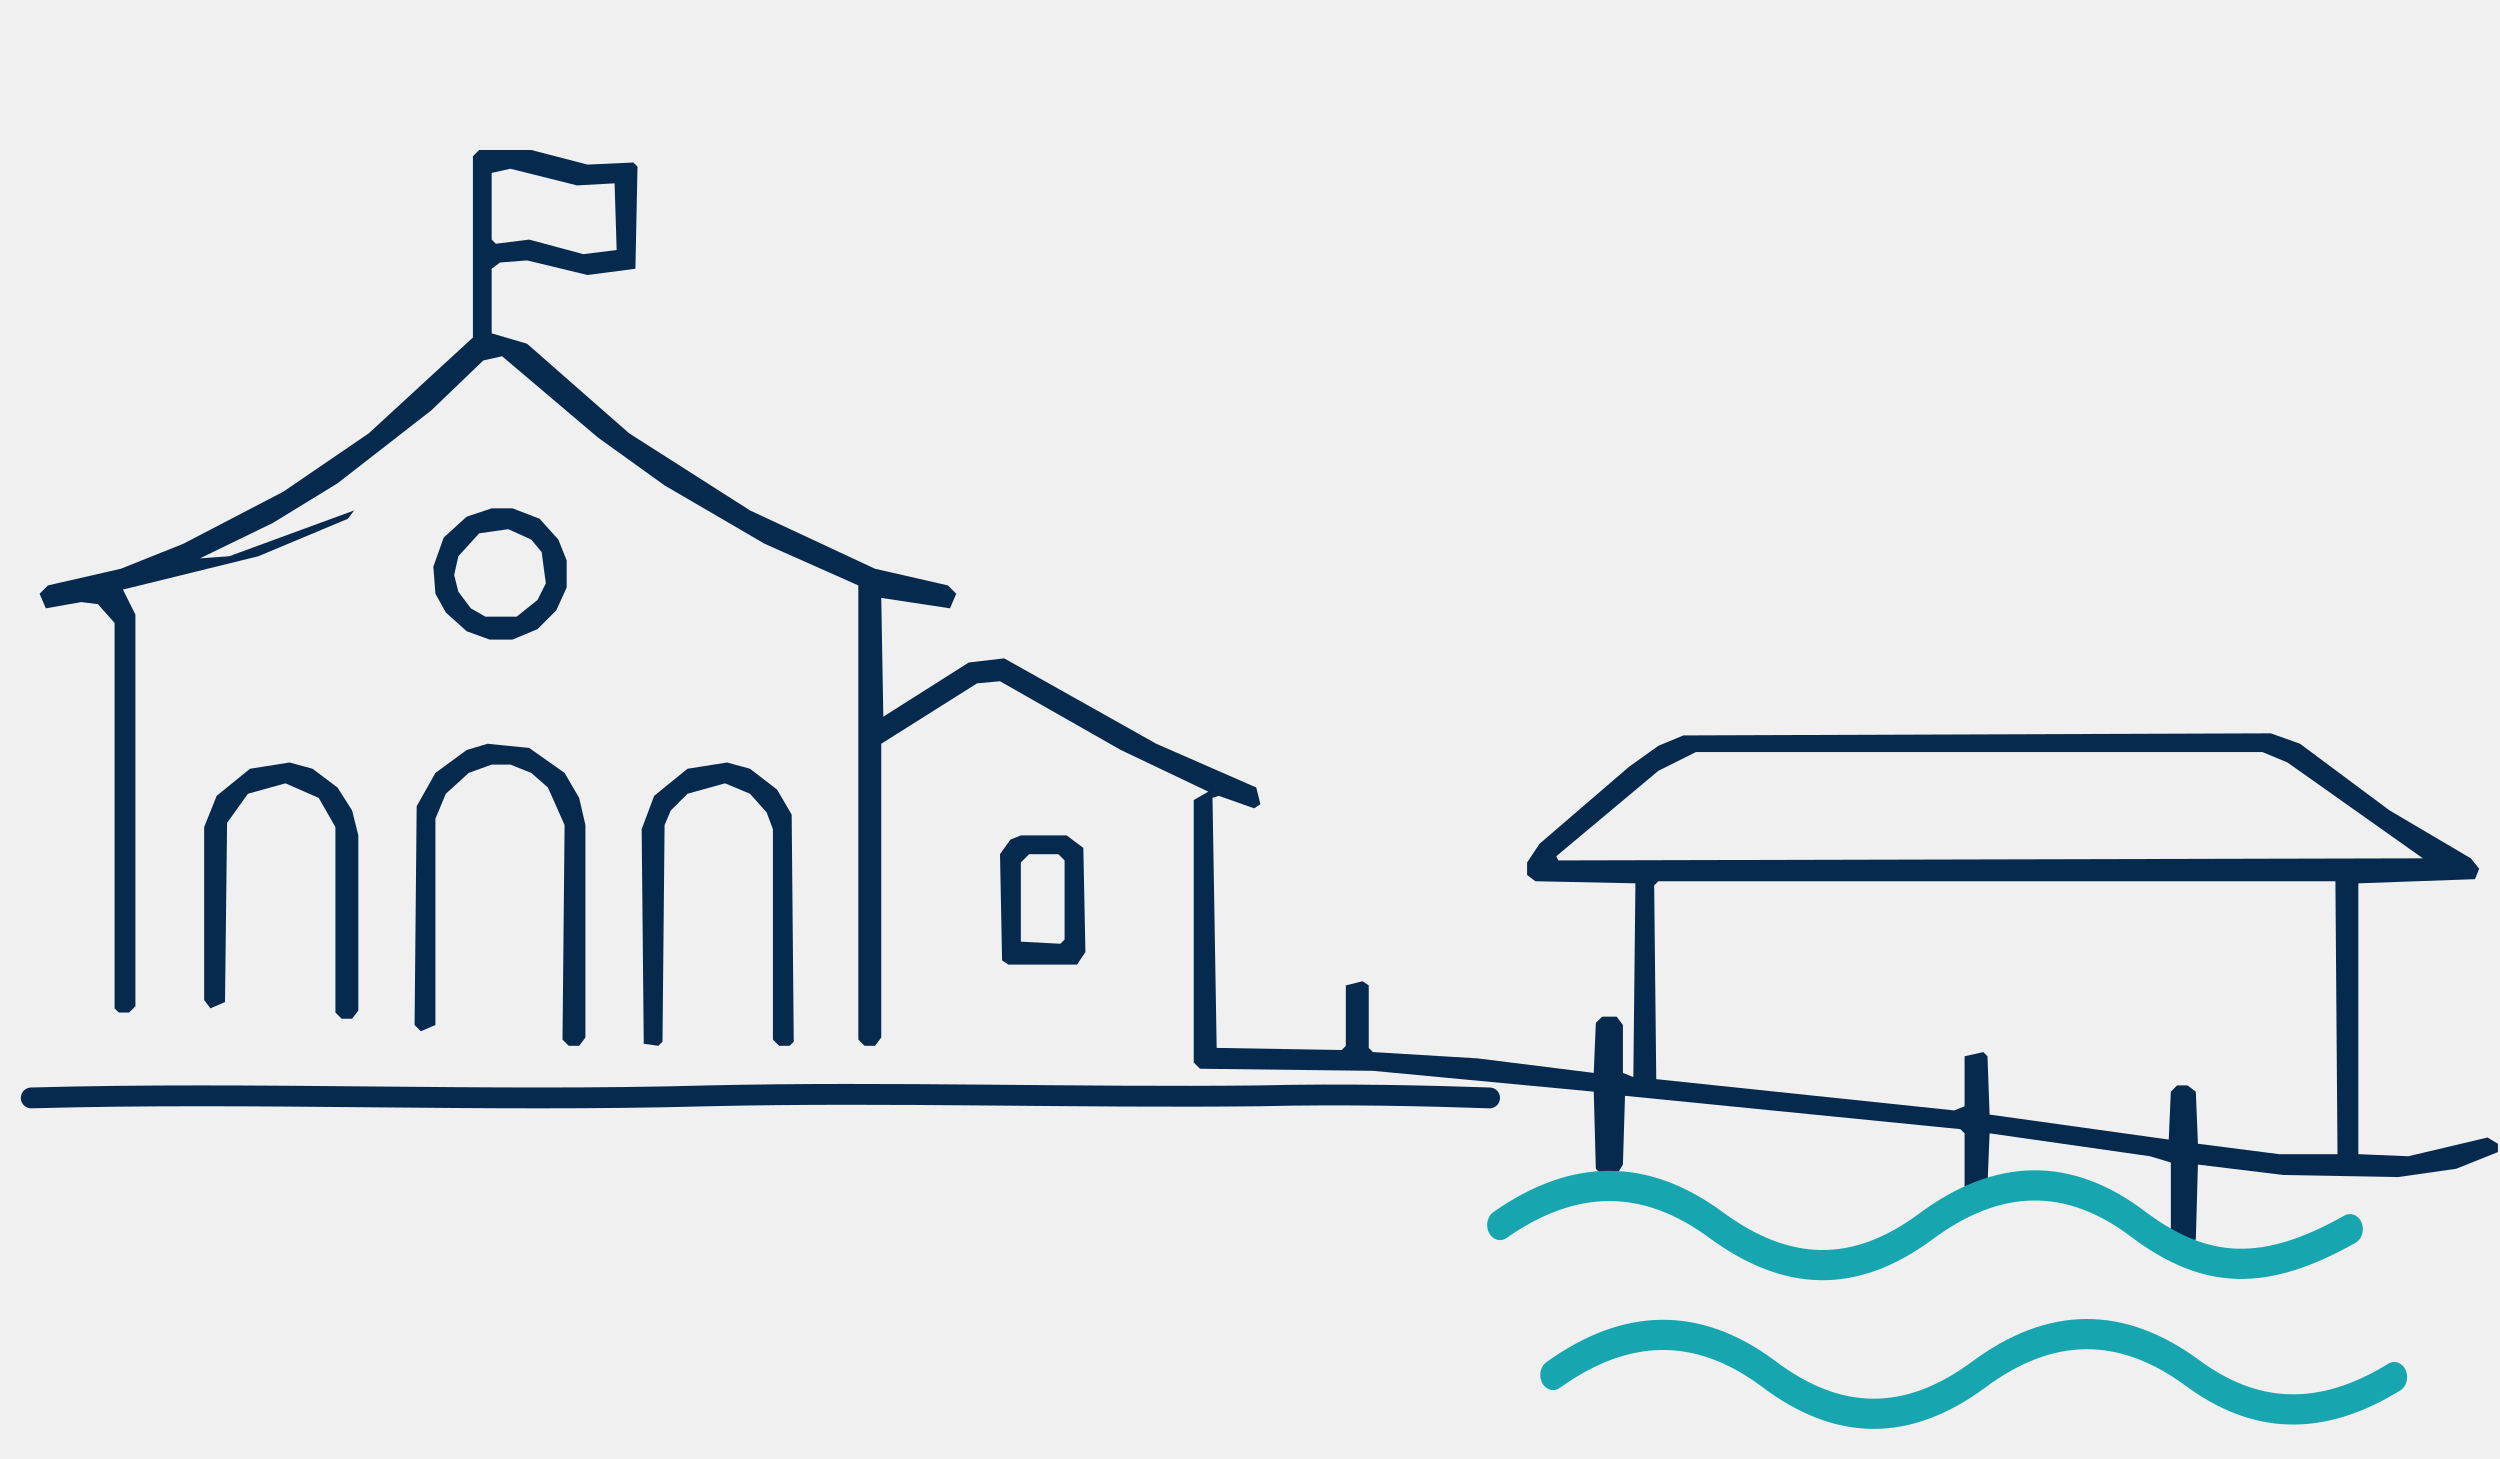
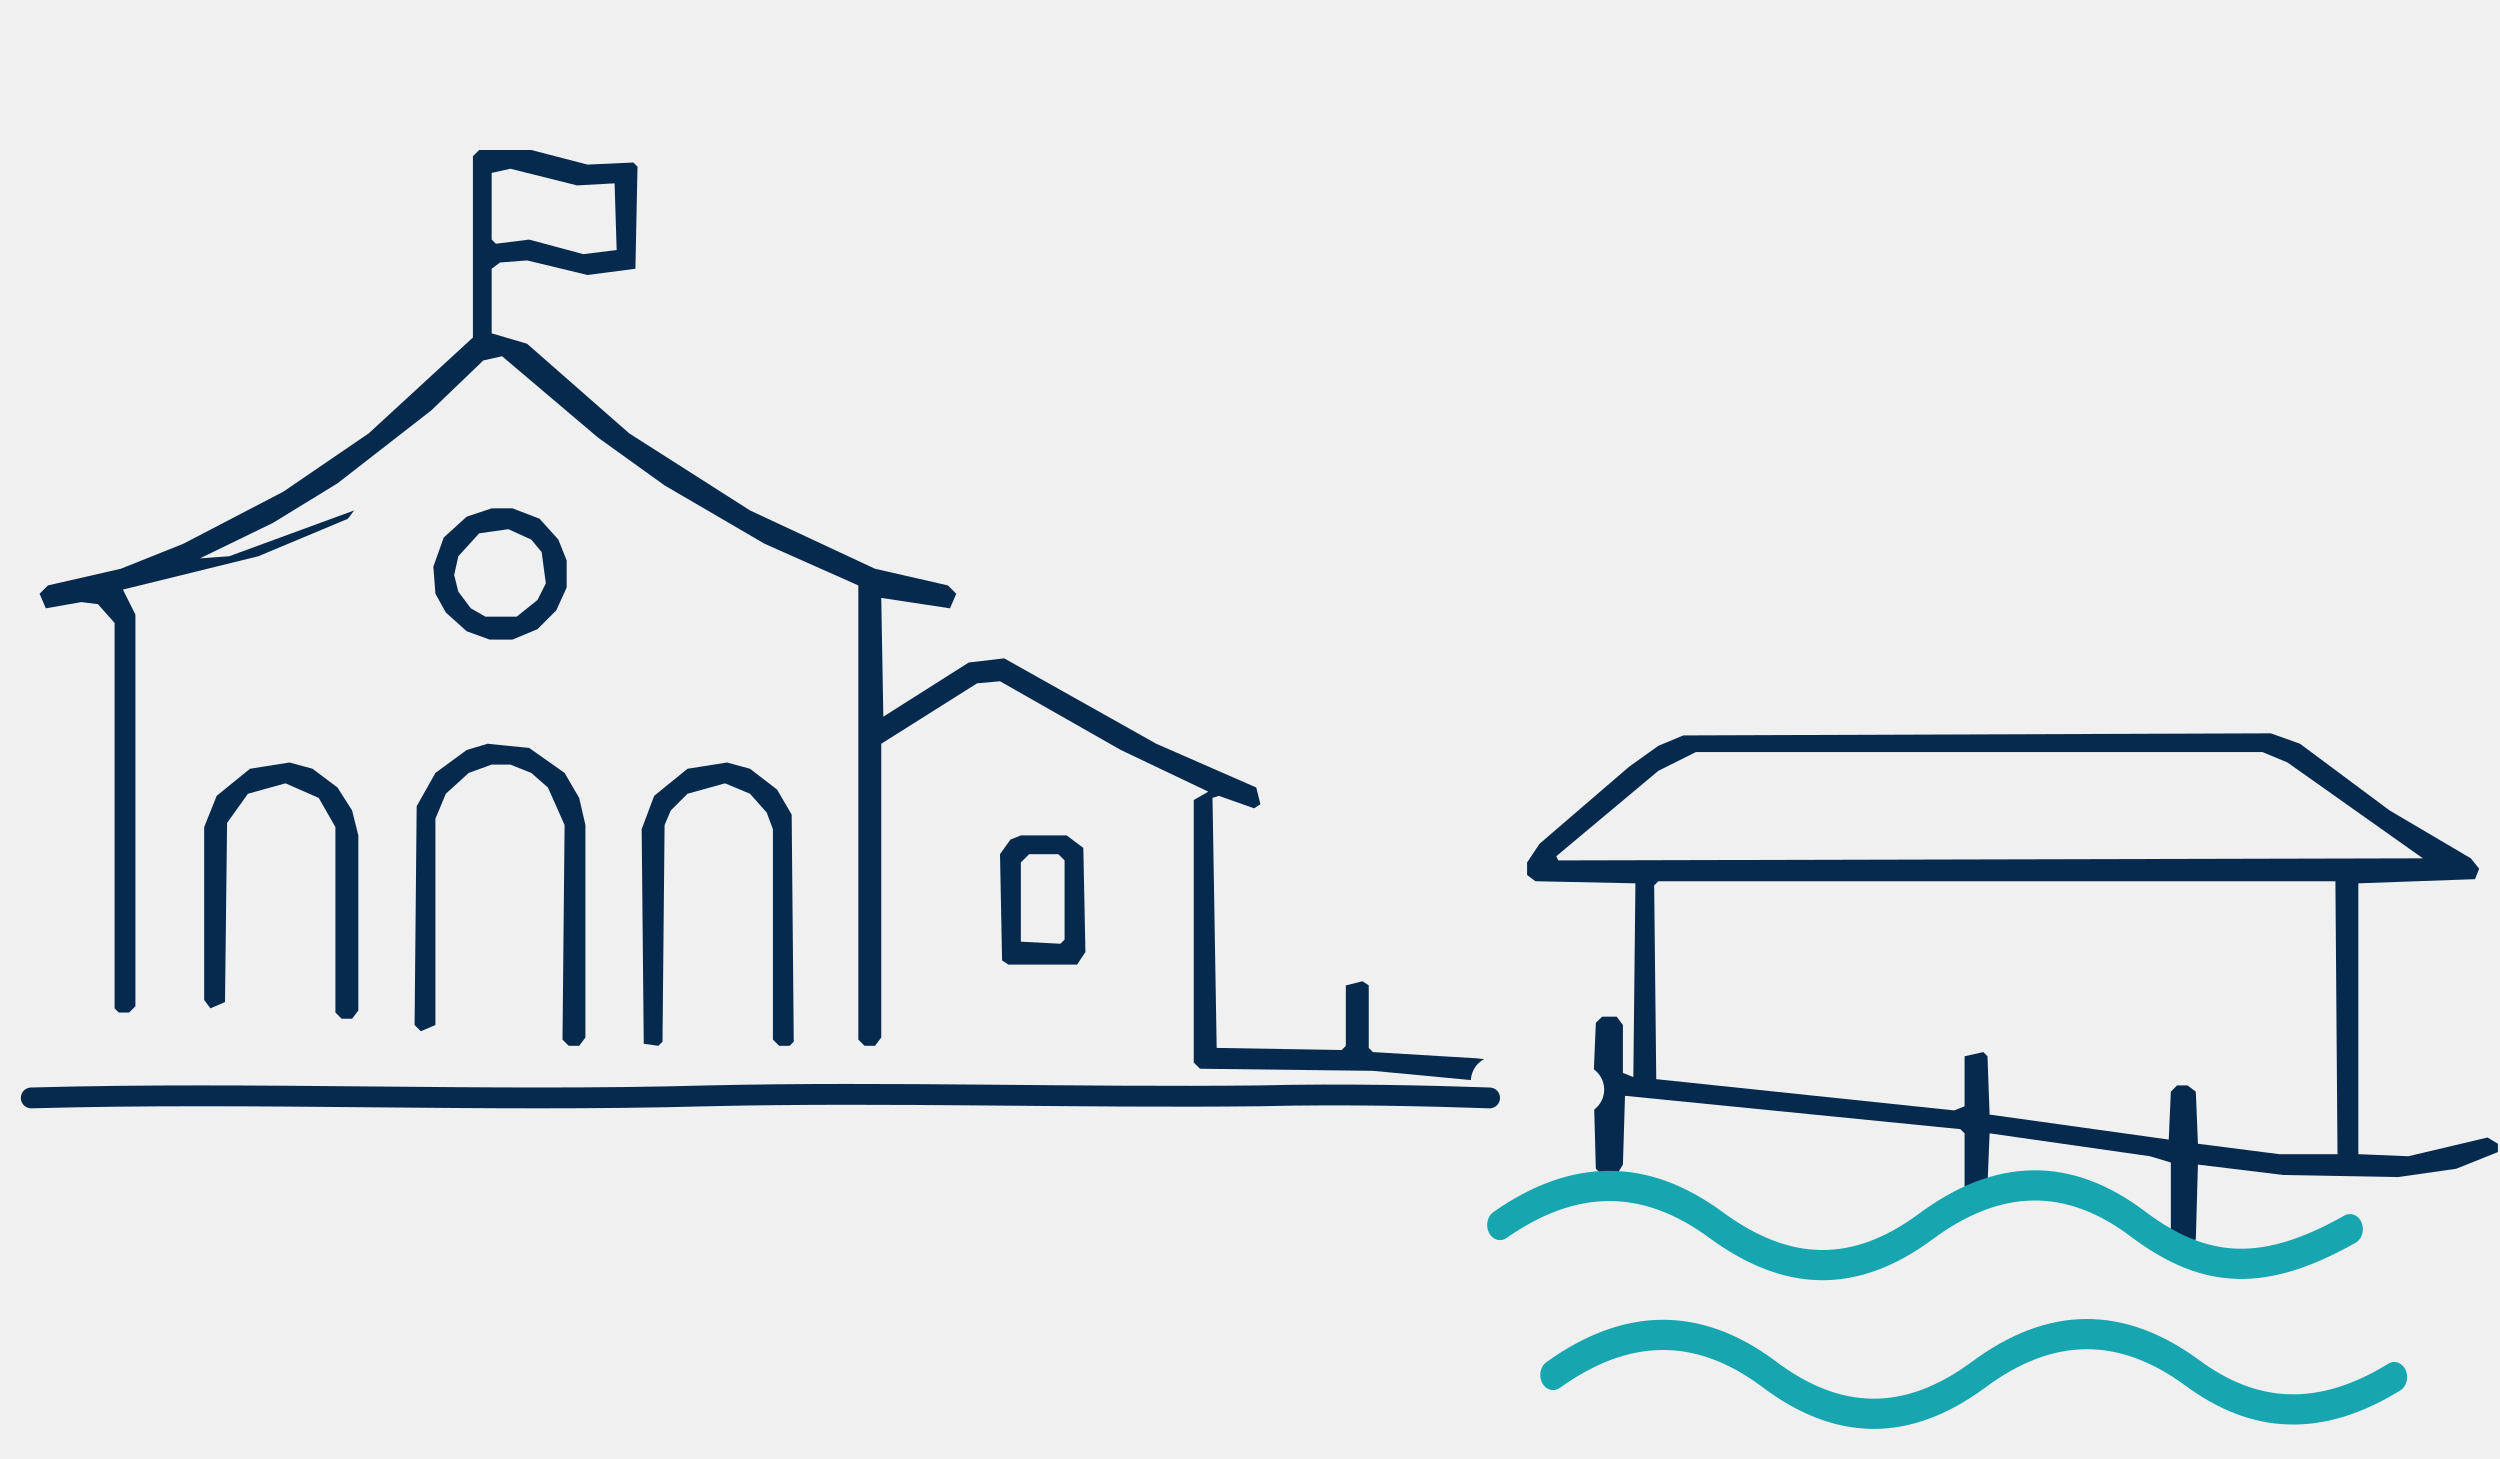
<svg xmlns="http://www.w3.org/2000/svg" viewBox="0 0 120 70" role="img" aria-hidden="true">
-   <path fill="#062a4d" fill-rule="evenodd" d="M48.5 40.3L48 41L48.1 46.1L48.4 46.3L51.7 46.3L52.1 45.7L52 40.7L51.2 40.1L49 40.1ZM49.4 41L50.8 41L51.1 41.3L51.1 45.1L50.9 45.3L49 45.2L49 41.4ZM33 36.9L31.4 38.2L30.8 39.8L30.9 50.1L31.6 50.2L31.8 50L31.9 39.6L32.2 38.9L33 38.1L34.8 37.6L36 38.1L36.8 39L37.1 39.8L37.1 49.9L37.4 50.2L37.9 50.2L38.1 50L38 39.1L37.3 37.9L36 36.9L34.9 36.6ZM12 36.9L10.4 38.2L9.8 39.7L9.8 48L10.1 48.4L10.8 48.1L10.9 39.5L11.9 38.1L13.7 37.6L15.3 38.3L16.1 39.7L16.1 48.6L16.4 48.9L16.9 48.9L17.2 48.5L17.2 40.1L16.9 38.9L16.2 37.8L15 36.9L13.9 36.6ZM22.4 36L20.9 37.1L20 38.7L19.9 49.2L20.2 49.5L20.9 49.2L20.9 39.3L21.4 38.1L22.5 37.1L23.6 36.7L24.5 36.7L25.5 37.1L26.3 37.8L27.1 39.6L27 49.9L27.3 50.2L27.8 50.2L28.1 49.8L28.1 39.6L27.8 38.3L27.1 37.1L25.4 35.9L23.4 35.7ZM23.6 24.4L22.4 24.8L21.3 25.8L20.8 27.2L20.9 28.5L21.4 29.4L22.4 30.3L23.5 30.7L24.6 30.7L25.8 30.2L26.7 29.3L27.2 28.2L27.2 26.9L26.8 25.9L25.9 24.9L24.6 24.4ZM23 25.6L24.4 25.4L25.5 25.9L26 26.5L26.2 28L25.8 28.8L24.8 29.6L23.3 29.6L22.6 29.2L22 28.4L21.8 27.6L22 26.7ZM1.9 28.5L2.2 29.2L3.9 28.9L4.7 29L5.5 29.9L5.5 48.4L5.7 48.6L6.2 48.6L6.5 48.3L6.5 29.5L5.9 28.3L12.4 26.7L16.7 24.9L17 24.5L11 26.7L9.6 26.8L13.1 25.1L16.2 23.2L20.7 19.7L23.2 17.3L24.1 17.1L28.7 21L31.9 23.3L36.7 26.1L41.2 28.1L41.2 49.9L41.5 50.2L42 50.2L42.3 49.8L42.3 35.7L46.9 32.8L48 32.7L53.8 36L58 38L57.3 38.4L57.3 51L57.6 51.3L65.9 51.4L76.5 52.4L76.6 56.1L76.9 56.4L77.6 56.4L77.9 55.9L78 52.6L94.1 54.2L94.3 54.4L94.3 57L94.6 57.2L95.1 57.2L95.4 56.9L95.5 54.4L103.2 55.5L104.2 55.8L104.2 59.4L104.5 59.7L105.4 59.5L105.5 55.9L109.6 56.4L115.1 56.5L117.9 56.1L119.9 55.3L119.9 54.9L119.4 54.6L115.6 55.5L113.2 55.4L113.2 42.4L118.8 42.2L119 41.7L118.6 41.2L114.7 38.9L110.4 35.7L109 35.2L80.8 35.3L79.6 35.8L78.2 36.8L73.9 40.5L73.3 41.4L73.3 42L73.7 42.3L78.5 42.4L78.4 51.7L77.9 51.5L77.9 49.2L77.6 48.8L76.9 48.8L76.6 49.1L76.5 51.5L70.9 50.8L65.9 50.5L65.7 50.3L65.7 47.3L65.4 47.1L64.6 47.3L64.6 50.2L64.4 50.4L58.4 50.3L58.2 38.3L58.5 38.2L60.2 38.8L60.5 38.6L60.3 37.8L55.5 35.7L48.2 31.6L46.5 31.8L42.4 34.4L42.3 28.7L45.6 29.2L45.9 28.5L45.5 28.1L42 27.3L36 24.5L30.2 20.8L25.3 16.5L23.6 16L23.6 12.9L24 12.6L25.3 12.5L28.2 13.2L30.5 12.9L30.6 8L30.4 7.8L28.2 7.9L25.5 7.2L23 7.2L22.7 7.5L22.7 16.2L17.7 20.8L13.6 23.6L8.8 26.1L5.8 27.3L2.3 28.1ZM79.4 42.5L79.6 42.3L112.1 42.3L112.2 55.4L109.4 55.4L105.5 54.9L105.4 52.4L105 52.1L104.5 52.1L104.2 52.4L104.1 54.7L95.5 53.5L95.4 50.7L95.2 50.5L94.3 50.7L94.3 53.1L93.8 53.3L79.5 51.8ZM74.7 41.1L79.6 37L81.4 36.1L108.6 36.1L109.8 36.6L116.3 41.2L74.8 41.3ZM23.6 8.3L24.5 8.1L27.7 8.9L29.5 8.8L29.6 12L28 12.2L25.4 11.5L23.8 11.7L23.6 11.5Z" />
+   <defs>
+     <mask id="land-pier-gap" maskUnits="userSpaceOnUse" x="0" y="0" width="120" height="70">
+       <rect width="120" height="70" fill="#fff" />
+       <path d="M71.8 51.9L75.8 52.3" fill="none" stroke="#000" stroke-width="2.4" stroke-linecap="round" />
+     </mask>
+   </defs>
+   <path fill="#062a4d" fill-rule="evenodd" mask="url(#land-pier-gap)" d="M48.5 40.3L48 41L48.1 46.1L48.4 46.3L51.7 46.3L52.1 45.7L52 40.7L51.2 40.1L49 40.1ZM49.4 41L50.8 41L51.1 41.3L51.1 45.1L50.9 45.3L49 45.2L49 41.4ZM33 36.9L31.4 38.2L30.8 39.8L30.9 50.1L31.6 50.2L31.8 50L31.9 39.6L32.2 38.9L33 38.1L34.8 37.6L36 38.1L36.8 39L37.1 39.8L37.1 49.9L37.4 50.2L37.9 50.2L38.1 50L38 39.1L37.3 37.9L36 36.9L34.9 36.6ZM12 36.9L10.4 38.2L9.8 39.7L9.8 48L10.1 48.4L10.8 48.1L10.9 39.5L11.9 38.1L13.7 37.6L15.3 38.3L16.1 39.7L16.1 48.6L16.4 48.9L16.9 48.9L17.2 48.5L17.2 40.1L16.9 38.9L16.2 37.8L15 36.9L13.9 36.6ZM22.4 36L20.9 37.1L20 38.7L19.9 49.2L20.2 49.5L20.9 49.2L20.9 39.3L21.4 38.1L22.5 37.1L23.6 36.7L24.5 36.7L25.5 37.1L26.3 37.8L27.1 39.6L27 49.9L27.3 50.2L27.8 50.2L28.1 49.8L28.1 39.6L27.8 38.3L27.1 37.1L25.4 35.9L23.4 35.7ZM23.6 24.4L22.4 24.8L21.3 25.8L20.8 27.2L20.9 28.5L21.4 29.4L22.4 30.3L23.5 30.7L24.6 30.7L25.8 30.2L26.7 29.3L27.2 28.2L27.2 26.9L26.8 25.9L25.9 24.9L24.6 24.4ZM23 25.6L24.4 25.4L25.5 25.9L26 26.5L26.2 28L25.8 28.8L24.8 29.6L23.3 29.6L22.6 29.2L22 28.4L21.8 27.6L22 26.7ZM1.9 28.5L2.2 29.2L3.9 28.9L4.7 29L5.5 29.9L5.5 48.4L5.7 48.6L6.2 48.6L6.5 48.3L6.5 29.5L5.9 28.3L12.4 26.7L16.7 24.9L17 24.5L11 26.7L9.6 26.8L13.1 25.1L16.2 23.2L20.7 19.7L23.2 17.3L24.1 17.1L28.7 21L31.9 23.3L36.7 26.1L41.2 28.1L41.2 49.9L41.5 50.2L42 50.2L42.3 49.8L42.3 35.7L46.9 32.8L48 32.7L53.8 36L58 38L57.3 38.4L57.3 51L57.6 51.3L65.9 51.4L76.5 52.4L76.6 56.1L76.9 56.4L77.6 56.4L77.9 55.9L78 52.6L94.1 54.2L94.3 54.4L94.3 57L94.6 57.2L95.1 57.2L95.4 56.9L95.5 54.4L103.2 55.5L104.2 55.8L104.2 59.4L104.5 59.7L105.4 59.5L105.5 55.9L109.6 56.4L115.1 56.5L117.9 56.1L119.9 55.3L119.9 54.9L119.4 54.6L115.6 55.5L113.2 55.4L113.2 42.4L118.8 42.2L119 41.7L118.6 41.2L114.7 38.9L110.4 35.7L109 35.2L80.8 35.3L79.6 35.8L78.2 36.8L73.9 40.5L73.3 41.4L73.3 42L73.7 42.3L78.5 42.4L78.4 51.7L77.9 51.5L77.9 49.2L77.6 48.8L76.9 48.8L76.6 49.1L76.5 51.5L70.9 50.8L65.9 50.5L65.7 50.3L65.7 47.3L65.4 47.1L64.6 47.3L64.6 50.2L64.4 50.4L58.4 50.3L58.2 38.3L58.5 38.2L60.2 38.8L60.5 38.6L60.3 37.8L55.5 35.7L48.2 31.6L46.5 31.8L42.4 34.4L42.3 28.7L45.6 29.2L45.9 28.5L45.5 28.1L42 27.3L36 24.5L30.2 20.8L25.3 16.5L23.6 16L23.6 12.9L24 12.6L25.3 12.5L28.2 13.2L30.5 12.9L30.6 8L30.4 7.8L28.2 7.9L25.5 7.2L23 7.2L22.7 7.5L22.7 16.2L17.7 20.8L13.6 23.6L8.8 26.1L5.8 27.3L2.3 28.1ZM79.4 42.5L79.6 42.3L112.1 42.3L112.2 55.4L109.4 55.4L105.5 54.9L105.4 52.4L105 52.1L104.5 52.1L104.2 52.4L104.1 54.7L95.5 53.5L95.4 50.7L95.2 50.5L94.3 50.7L94.3 53.1L93.8 53.3L79.5 51.8ZM74.7 41.1L79.6 37L81.4 36.1L108.6 36.1L109.8 36.6L116.3 41.2L74.8 41.3ZM23.6 8.3L24.5 8.1L27.7 8.9L29.5 8.8L29.6 12L28 12.2L25.4 11.5L23.8 11.7L23.6 11.5Z" />
  <path fill="none" stroke="#062a4d" stroke-width="1" stroke-linecap="round" d="M1.5 52.7c10.8-.3 21.7.2 32.5-.1 8.8-.2 17.7.1 26.5 0 4-.1 8.1 0 11 .1" />
  <g fill="none" stroke="#17a5af" stroke-width="1.45" stroke-linecap="round" transform="matrix(.85 0 0 1 16.75 6)">
    <path d="M65 52.8c4.2-2.5 8.2-2.5 12.2 0 4 2.5 7.8 2.6 11.8.1 4.1-2.6 8.1-2.7 12.1-.1 3.8 2.4 7.1 2.5 11.9.2" />
    <path d="M68 60c4.1-2.5 8.1-2.6 12.1-.1 4 2.6 7.9 2.6 11.9.1 4.1-2.6 8.1-2.6 12.1-.1 3.5 2.2 7.2 2.4 11.4.2" />
  </g>
</svg>
